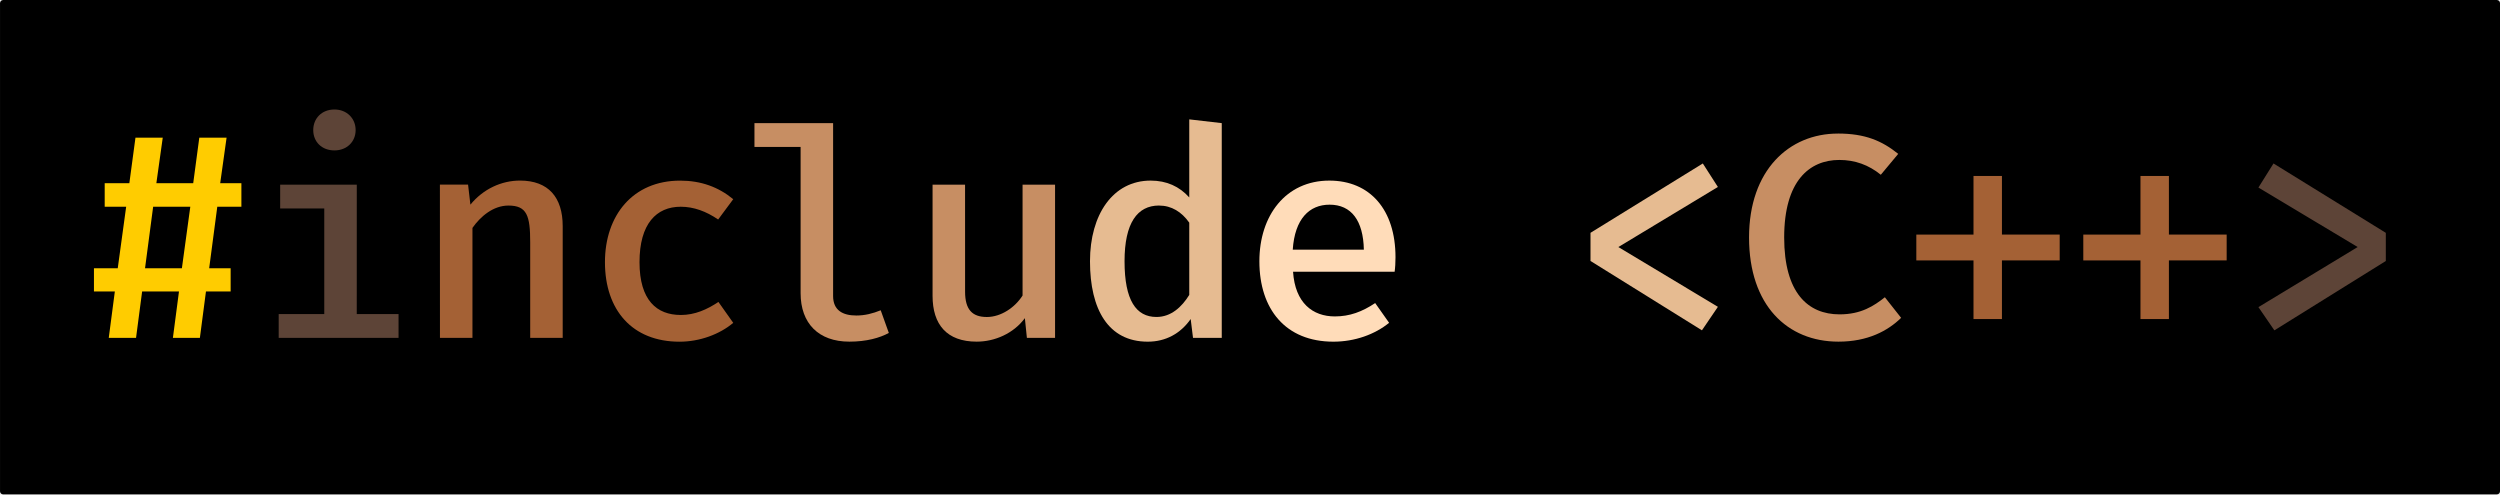
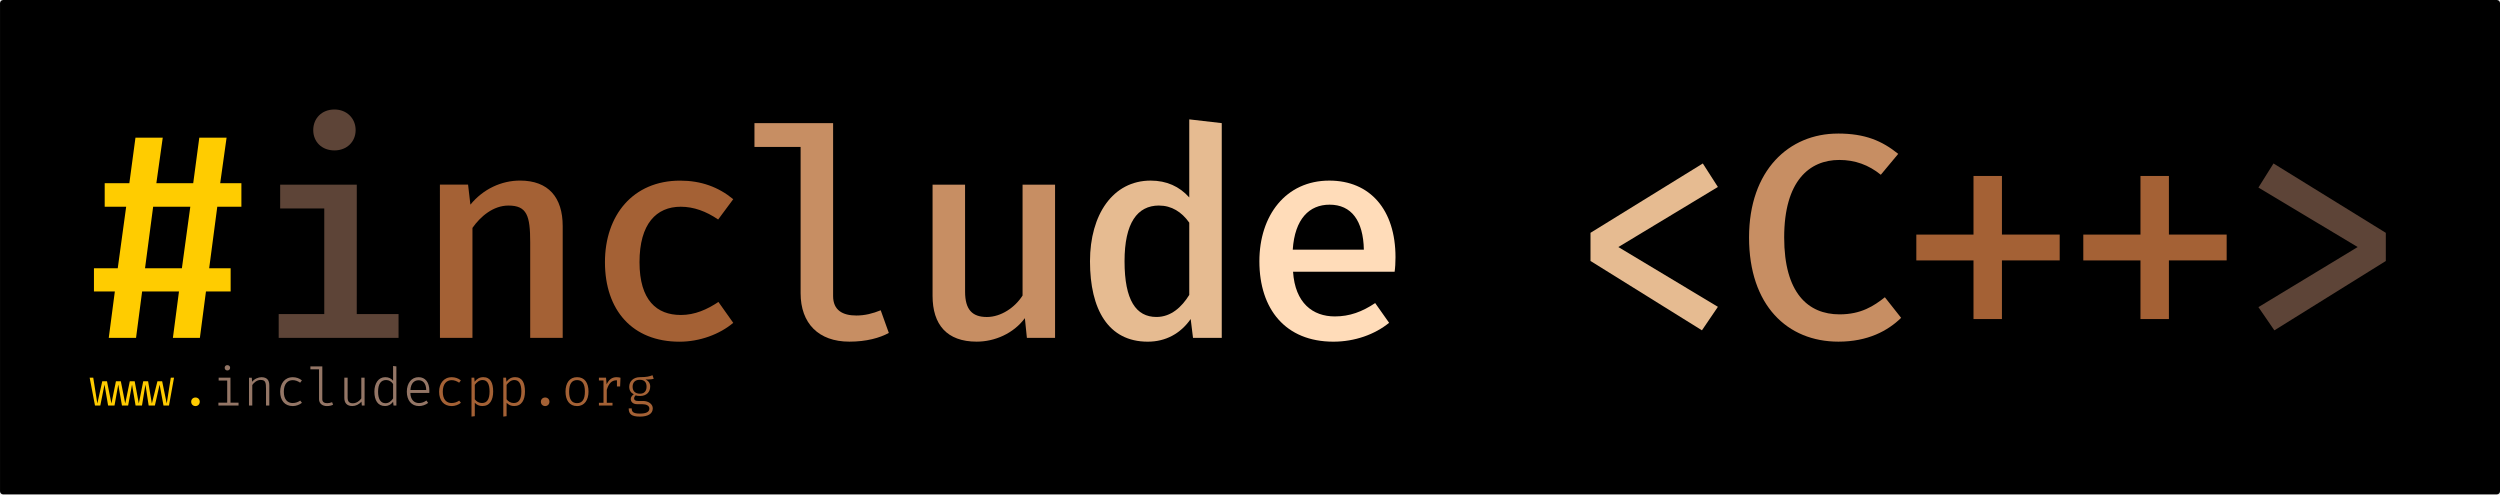
<svg xmlns="http://www.w3.org/2000/svg" id="svg8" version="1.1" viewBox="0 0 91.168 18.029" height="18.029mm" width="91.168mm">
-   <defs id="defs2" />
+   <defs id="defs2">
+     <pattern y="0" x="0" height="6" width="6" patternUnits="userSpaceOnUse" id="EMFhbasepattern" />
+   </defs>
  <g id="g1214">
    <rect style="opacity:1;fill:#000000;fill-opacity:1;fill-rule:nonzero;stroke:#000000;stroke-width:0.189;stroke-linecap:square;stroke-linejoin:round;stroke-miterlimit:4;stroke-dasharray:none;stroke-opacity:1;paint-order:normal" id="rect1087" width="90.979" height="17.84" x="0.095" y="0.095" ry="0.018" />
    <path d="m 62.097,5.961 -4.096,2.529 v 1.027 l 4.064,2.529 0.582,-0.857 -3.63,-2.18 3.63,-2.191 z" style="font-style:normal;font-variant:normal;font-weight:500;font-stretch:normal;font-size:10.583px;line-height:125%;font-family:'Fira Code';-inkscape-font-specification:'Fira Code, Medium';font-variant-ligatures:no-contextual;font-variant-caps:normal;font-variant-numeric:normal;font-feature-settings:normal;text-align:end;letter-spacing:-0.257px;word-spacing:0px;writing-mode:lr-tb;text-anchor:end;fill:#e6bb91;fill-opacity:1;stroke:none;stroke-width:0.265px;stroke-linecap:butt;stroke-linejoin:miter;stroke-opacity:1" id="path982" />
    <path d="m 67.022,4.871 c -1.778,0 -3.239,1.333 -3.239,3.789 0,2.477 1.397,3.799 3.26,3.799 1.069,0 1.799,-0.392 2.286,-0.868 l -0.593,-0.751 c -0.402,0.318 -0.868,0.624 -1.651,0.624 -1.154,0 -2.021,-0.783 -2.021,-2.805 0,-2.064 0.921,-2.826 2.011,-2.826 0.572,0 1.069,0.18 1.513,0.54 l 0.635,-0.762 c -0.593,-0.476 -1.206,-0.741 -2.201,-0.741 z" style="font-style:normal;font-variant:normal;font-weight:500;font-stretch:normal;font-size:10.583px;line-height:125%;font-family:'Fira Code';-inkscape-font-specification:'Fira Code, Medium';font-variant-ligatures:no-contextual;font-variant-caps:normal;font-variant-numeric:normal;font-feature-settings:normal;text-align:end;letter-spacing:-0.257px;word-spacing:0px;writing-mode:lr-tb;text-anchor:end;fill:#c78e63;fill-opacity:1;stroke:none;stroke-width:0.265px;stroke-linecap:butt;stroke-linejoin:miter;stroke-opacity:1" id="path984" />
    <path d="m 73.005,6.417 h -1.037 v 2.138 h -2.085 v 0.942 h 2.085 v 2.138 h 1.037 V 9.496 h 2.106 V 8.554 h -2.106 z" style="font-style:normal;font-variant:normal;font-weight:500;font-stretch:normal;font-size:10.583px;line-height:125%;font-family:'Fira Code';-inkscape-font-specification:'Fira Code, Medium';font-variant-ligatures:no-contextual;font-variant-caps:normal;font-variant-numeric:normal;font-feature-settings:normal;text-align:end;letter-spacing:-0.257px;word-spacing:0px;writing-mode:lr-tb;text-anchor:end;fill:#a46135;fill-opacity:1;stroke:none;stroke-width:0.265px;stroke-linecap:butt;stroke-linejoin:miter;stroke-opacity:1" id="path986" />
    <path d="m 79.094,6.417 h -1.037 v 2.138 h -2.085 v 0.942 h 2.085 v 2.138 h 1.037 V 9.496 h 2.106 V 8.554 h -2.106 z" style="font-style:normal;font-variant:normal;font-weight:500;font-stretch:normal;font-size:10.583px;line-height:125%;font-family:'Fira Code';-inkscape-font-specification:'Fira Code, Medium';font-variant-ligatures:no-contextual;font-variant-caps:normal;font-variant-numeric:normal;font-feature-settings:normal;text-align:end;letter-spacing:-0.257px;word-spacing:0px;writing-mode:lr-tb;text-anchor:end;fill:#a46135;fill-opacity:1;stroke:none;stroke-width:0.265px;stroke-linecap:butt;stroke-linejoin:miter;stroke-opacity:1" id="path988" />
    <path d="m 82.908,5.961 -0.55,0.878 3.619,2.17 -3.619,2.191 0.582,0.847 4.064,-2.529 V 8.491 Z" style="font-style:normal;font-variant:normal;font-weight:500;font-stretch:normal;font-size:10.583px;line-height:125%;font-family:'Fira Code';-inkscape-font-specification:'Fira Code, Medium';font-variant-ligatures:no-contextual;font-variant-caps:normal;font-variant-numeric:normal;font-feature-settings:normal;text-align:end;letter-spacing:-0.257px;word-spacing:0px;writing-mode:lr-tb;text-anchor:end;fill:#5d4437;fill-opacity:1;stroke:none;stroke-width:0.265px;stroke-linecap:butt;stroke-linejoin:miter;stroke-opacity:1" id="path990" />
    <path d="M 7.924,7.538 H 8.803 V 6.681 H 8.03 L 8.263,5.02 H 7.268 L 7.046,6.681 H 5.702 L 5.935,5.02 H 4.94 L 4.717,6.681 H 3.818 v 0.857 H 4.601 L 4.294,9.782 H 3.426 v 0.847 h 0.762 l -0.222,1.693 H 4.961 L 5.183,10.629 h 1.344 l -0.222,1.693 h 0.984 l 0.222,-1.693 H 8.411 V 9.782 H 7.628 Z M 5.289,9.782 5.585,7.538 H 6.94 L 6.633,9.782 Z" style="font-style:normal;font-variant:normal;font-weight:500;font-stretch:normal;font-size:medium;line-height:125%;font-family:'Fira Code';-inkscape-font-specification:'Fira Code Medium';letter-spacing:-0.265px;word-spacing:0px;fill:#ffcc00;fill-opacity:1;stroke:none;stroke-width:0.265px;stroke-linecap:butt;stroke-linejoin:miter;stroke-opacity:1" id="path901" />
    <path d="m 12.196,3.993 c -0.466,0 -0.773,0.328 -0.773,0.751 0,0.423 0.307,0.741 0.773,0.741 0.455,0 0.773,-0.318 0.773,-0.741 0,-0.423 -0.318,-0.751 -0.773,-0.751 z m 0.815,2.741 h -2.794 V 7.602 H 11.825 v 3.852 h -1.662 v 0.868 h 4.371 v -0.868 h -1.524 z" style="font-style:normal;font-variant:normal;font-weight:500;font-stretch:normal;font-size:medium;line-height:125%;font-family:'Fira Code';-inkscape-font-specification:'Fira Code Medium';letter-spacing:-0.265px;word-spacing:0px;fill:#5d4437;fill-opacity:1;stroke:none;stroke-width:0.265px;stroke-linecap:butt;stroke-linejoin:miter;stroke-opacity:1" id="path903" />
    <path d="m 16.044,12.322 h 1.185 V 8.311 c 0.296,-0.423 0.762,-0.815 1.312,-0.815 0.677,0 0.794,0.37 0.794,1.344 v 3.482 h 1.185 V 8.247 c 0,-1.048 -0.519,-1.662 -1.556,-1.662 -0.677,0 -1.344,0.307 -1.81,0.878 l -0.085,-0.73 h -1.027 z" style="font-style:normal;font-variant:normal;font-weight:500;font-stretch:normal;font-size:medium;line-height:125%;font-family:'Fira Code';-inkscape-font-specification:'Fira Code Medium';letter-spacing:-0.265px;word-spacing:0px;fill:#a46135;fill-opacity:1;stroke:none;stroke-width:0.265px;stroke-linecap:butt;stroke-linejoin:miter;stroke-opacity:1" id="path905" />
    <path d="m 24.824,11.486 c -0.868,0 -1.503,-0.529 -1.503,-1.926 0,-1.397 0.614,-2.021 1.503,-2.021 0.476,0 0.931,0.169 1.365,0.466 l 0.55,-0.741 c -0.54,-0.445 -1.175,-0.677 -1.937,-0.677 -1.725,0 -2.741,1.27 -2.741,2.974 0,1.746 0.995,2.9 2.72,2.9 0.741,0 1.471,-0.275 1.958,-0.688 l -0.54,-0.762 c -0.413,0.275 -0.857,0.476 -1.376,0.476 z" style="font-style:normal;font-weight:normal;font-size:medium;line-height:125%;font-family:sans-serif;letter-spacing:-0.545px;word-spacing:0px;fill:#a46135;fill-opacity:1;stroke:none;stroke-width:0.265px;stroke-linecap:butt;stroke-linejoin:miter;stroke-opacity:1" id="path907" />
    <path d="m 30.381,4.49 h -2.868 v 0.868 h 1.683 v 5.334 c 0,1.101 0.656,1.767 1.778,1.767 0.624,0 1.111,-0.138 1.439,-0.318 l -0.296,-0.826 c -0.286,0.116 -0.572,0.191 -0.889,0.191 -0.497,0 -0.847,-0.191 -0.847,-0.709 z" style="font-style:normal;font-variant:normal;font-weight:500;font-stretch:normal;font-size:medium;line-height:125%;font-family:'Fira Code';-inkscape-font-specification:'Fira Code Medium';letter-spacing:-0.265px;word-spacing:0px;fill:#c78e63;fill-opacity:1;stroke:none;stroke-width:0.265px;stroke-linecap:butt;stroke-linejoin:miter;stroke-opacity:1" id="path909" />
    <path d="m 35.193,6.734 h -1.185 v 4.053 c 0,1.048 0.519,1.672 1.609,1.672 0.656,0 1.344,-0.296 1.757,-0.857 l 0.074,0.72 h 1.027 V 6.734 h -1.185 v 4.043 c -0.275,0.434 -0.783,0.783 -1.302,0.783 -0.529,0 -0.794,-0.265 -0.794,-0.921 z" style="font-style:normal;font-variant:normal;font-weight:500;font-stretch:normal;font-size:medium;line-height:125%;font-family:'Fira Code';-inkscape-font-specification:'Fira Code Medium';letter-spacing:-0.265px;word-spacing:0px;fill:#c78e63;fill-opacity:1;stroke:none;stroke-width:0.265px;stroke-linecap:butt;stroke-linejoin:miter;stroke-opacity:1" id="path911" />
    <path d="m 43.369,4.353 v 2.847 c -0.36,-0.402 -0.826,-0.614 -1.408,-0.614 -1.376,0 -2.212,1.238 -2.212,2.942 0,1.757 0.667,2.932 2.106,2.932 0.656,0 1.196,-0.296 1.566,-0.826 l 0.085,0.688 h 1.048 V 4.49 Z m -1.101,3.143 c 0.455,0 0.826,0.233 1.101,0.624 v 2.635 c -0.275,0.445 -0.667,0.804 -1.196,0.804 -0.741,0 -1.164,-0.603 -1.164,-2.032 0,-1.397 0.466,-2.032 1.259,-2.032 z" style="font-style:normal;font-variant:normal;font-weight:500;font-stretch:normal;font-size:medium;line-height:125%;font-family:'Fira Code';-inkscape-font-specification:'Fira Code Medium';letter-spacing:-0.265px;word-spacing:0px;fill:#e6bb91;fill-opacity:1;stroke:none;stroke-width:0.265px;stroke-linecap:butt;stroke-linejoin:miter;stroke-opacity:1" id="path913" />
    <path d="m 47.154,9.909 h 3.704 c 0.021,-0.138 0.032,-0.339 0.032,-0.529 0,-1.736 -0.931,-2.794 -2.413,-2.794 -1.587,0 -2.551,1.27 -2.551,2.942 0,1.746 0.953,2.932 2.699,2.932 0.783,0 1.513,-0.265 2.032,-0.688 l -0.508,-0.72 c -0.476,0.318 -0.931,0.487 -1.471,0.487 -0.804,0 -1.45,-0.487 -1.524,-1.63 z m 1.333,-2.445 c 0.794,0 1.228,0.582 1.249,1.64 h -2.593 c 0.074,-1.122 0.603,-1.64 1.344,-1.64 z" style="font-style:normal;font-variant:normal;font-weight:500;font-stretch:normal;font-size:medium;line-height:125%;font-family:'Fira Code';-inkscape-font-specification:'Fira Code Medium';letter-spacing:-0.265px;word-spacing:0px;fill:#ffdcb9;fill-opacity:1;stroke:none;stroke-width:0.265px;stroke-linecap:butt;stroke-linejoin:miter;stroke-opacity:1" id="path915" />
  </g>
+   <g aria-label="www.includecpp.org" style="font-style:normal;font-variant:normal;font-weight:300;font-stretch:normal;font-size:1.706px;line-height:125%;font-family:'Fira Code';-inkscape-font-specification:'Fira Code Light';text-align:start;letter-spacing:0px;word-spacing:0px;text-anchor:start;fill:#ffffff;fill-opacity:1;stroke:none;stroke-width:0.059px;stroke-linecap:butt;stroke-linejoin:miter;stroke-opacity:1" id="text830" transform="matrix(1.133327,0,0,1.133327,-78.56153,-4.754128)">
+     <path d="m 74.815,16.348 -0.131,0.831 -0.147,-0.717 h -0.152 l -0.179,0.717 -0.121,-0.717 H 73.928 l -0.142,0.717 -0.133,-0.717 h -0.157 l -0.147,0.717 -0.142,-0.717 h -0.157 l -0.145,0.717 -0.143,-0.717 h -0.152 l -0.159,0.717 -0.131,-0.831 h -0.116 l 0.172,0.896 h 0.171 l 0.135,-0.674 0.116,0.674 h 0.206 l 0.121,-0.674 0.119,0.674 h 0.198 l 0.126,-0.674 0.114,0.674 h 0.206 l 0.111,-0.674 0.104,0.674 h 0.2 l 0.152,-0.674 0.125,0.674 h 0.177 l 0.162,-0.896 z" style="font-style:normal;font-variant:normal;font-weight:300;font-stretch:normal;font-size:1.706px;font-family:'Fira Code';-inkscape-font-specification:'Fira Code Light';text-align:end;text-anchor:end;fill:#ffcc00;fill-opacity:1;stroke-width:0.059px" id="path832" />
+     <path d="m 75.471,17.121 c 0,0.08 0.058,0.14 0.138,0.14 0.08,0 0.138,-0.06 0.138,-0.14 0,-0.077 -0.058,-0.136 -0.138,-0.136 -0.08,0 -0.138,0.06 -0.138,0.136 z" style="font-style:normal;font-variant:normal;font-weight:300;font-stretch:normal;font-size:1.706px;font-family:'Fira Code';-inkscape-font-specification:'Fira Code Light';text-align:end;text-anchor:end;fill:#ffcc00;fill-opacity:1;stroke-width:0.059px" id="path834" />
+     <path d="m 76.634,15.944 c -0.051,0 -0.085,0.036 -0.085,0.084 0,0.051 0.034,0.087 0.085,0.087 0.055,0 0.09,-0.036 0.09,-0.087 0,-0.048 -0.036,-0.084 -0.09,-0.084 z m 0.101,0.404 h -0.38 v 0.092 h 0.275 v 0.711 h -0.283 v 0.092 h 0.648 v -0.092 h -0.259 z" style="font-style:normal;font-variant:normal;font-weight:300;font-stretch:normal;font-size:1.706px;font-family:'Fira Code';-inkscape-font-specification:'Fira Code Light';text-align:end;text-anchor:end;fill:#947666;fill-opacity:1;stroke-width:0.059px" id="path836" />
+     <path d="m 77.331,17.244 h 0.106 v -0.66 c 0.046,-0.072 0.148,-0.164 0.268,-0.164 0.157,0 0.174,0.085 0.174,0.29 v 0.534 h 0.106 v -0.648 c 0,-0.165 -0.072,-0.264 -0.254,-0.264 -0.101,0 -0.23,0.055 -0.3,0.148 l -0.01,-0.131 h -0.089 z" style="font-style:normal;font-variant:normal;font-weight:300;font-stretch:normal;font-size:1.706px;font-family:'Fira Code';-inkscape-font-specification:'Fira Code Light';text-align:end;text-anchor:end;fill:#947666;fill-opacity:1;stroke-width:0.059px" id="path838" />
+     <path d="m 78.739,17.164 c -0.167,0 -0.287,-0.113 -0.287,-0.365 0,-0.247 0.119,-0.372 0.285,-0.372 0.082,0 0.159,0.027 0.241,0.082 l 0.056,-0.075 c -0.084,-0.067 -0.183,-0.102 -0.292,-0.102 -0.261,0 -0.408,0.203 -0.408,0.467 0,0.281 0.147,0.462 0.408,0.462 0.096,0 0.217,-0.039 0.293,-0.106 l -0.055,-0.07 c -0.067,0.046 -0.147,0.078 -0.242,0.078 z" style="font-style:normal;font-variant:normal;font-weight:300;font-stretch:normal;font-size:1.706px;font-family:'Fira Code';-inkscape-font-specification:'Fira Code Light';text-align:end;text-anchor:end;fill:#947666;fill-opacity:1;stroke-width:0.059px" id="path840" />
+     <path d="m 79.691,15.985 h -0.384 v 0.094 H 79.585 v 0.962 c 0,0.14 0.111,0.22 0.252,0.22 0.085,0 0.155,-0.02 0.2,-0.043 l -0.031,-0.082 c -0.053,0.02 -0.102,0.032 -0.157,0.032 -0.092,0 -0.159,-0.034 -0.159,-0.128 z" style="font-style:normal;font-variant:normal;font-weight:300;font-stretch:normal;font-size:1.706px;font-family:'Fira Code';-inkscape-font-specification:'Fira Code Light';text-align:end;text-anchor:end;fill:#947666;fill-opacity:1;stroke-width:0.059px" id="path842" />
+     <path d="m 80.505,16.348 h -0.106 v 0.653 c 0,0.164 0.087,0.259 0.259,0.259 0.104,0 0.217,-0.051 0.292,-0.143 l 0.012,0.126 h 0.089 v -0.896 h -0.106 v 0.667 c -0.053,0.082 -0.159,0.157 -0.271,0.157 -0.118,0 -0.169,-0.056 -0.169,-0.183 z" style="font-style:normal;font-variant:normal;font-weight:300;font-stretch:normal;font-size:1.706px;font-family:'Fira Code';-inkscape-font-specification:'Fira Code Light';text-align:end;text-anchor:end;fill:#947666;fill-opacity:1;stroke-width:0.059px" id="path844" />
+     <path d="m 81.968,15.971 v 0.474 c -0.063,-0.075 -0.142,-0.114 -0.252,-0.114 -0.22,0 -0.35,0.2 -0.35,0.467 0,0.275 0.107,0.462 0.346,0.462 0.092,0 0.184,-0.039 0.256,-0.14 l 0.014,0.123 h 0.092 v -1.259 z m -0.225,0.452 c 0.092,0 0.172,0.048 0.225,0.128 v 0.464 c -0.053,0.078 -0.13,0.154 -0.244,0.154 -0.159,0 -0.239,-0.135 -0.239,-0.372 0,-0.247 0.092,-0.374 0.258,-0.374 z" style="font-style:normal;font-variant:normal;font-weight:300;font-stretch:normal;font-size:1.706px;font-family:'Fira Code';-inkscape-font-specification:'Fira Code Light';text-align:end;text-anchor:end;fill:#947666;fill-opacity:1;stroke-width:0.059px" id="path846" />
+     <path d="m 82.524,16.838 h 0.609 c 0,-0.017 0.002,-0.041 0.002,-0.072 0,-0.268 -0.13,-0.435 -0.348,-0.435 -0.225,0 -0.377,0.193 -0.377,0.466 0,0.278 0.147,0.464 0.394,0.464 0.099,0 0.21,-0.038 0.292,-0.101 l -0.055,-0.078 c -0.082,0.055 -0.148,0.082 -0.242,0.082 -0.145,0 -0.271,-0.101 -0.275,-0.326 z m 0.266,-0.408 c 0.142,0 0.239,0.102 0.244,0.314 h -0.508 c 0.012,-0.212 0.119,-0.314 0.264,-0.314 z" style="font-style:normal;font-variant:normal;font-weight:300;font-stretch:normal;font-size:1.706px;font-family:'Fira Code';-inkscape-font-specification:'Fira Code Light';text-align:end;text-anchor:end;fill:#947666;fill-opacity:1;stroke-width:0.059px" id="path848" />
+     <path d="m 83.854,17.164 c -0.167,0 -0.287,-0.113 -0.287,-0.365 0,-0.247 0.119,-0.372 0.285,-0.372 0.082,0 0.159,0.027 0.241,0.082 l 0.056,-0.075 c -0.084,-0.067 -0.183,-0.102 -0.292,-0.102 -0.261,0 -0.408,0.203 -0.408,0.467 0,0.281 0.147,0.462 0.408,0.462 0.096,0 0.217,-0.039 0.293,-0.106 l -0.055,-0.07 c -0.067,0.046 -0.147,0.078 -0.242,0.078 z" style="font-style:normal;font-variant:normal;font-weight:300;font-stretch:normal;font-size:1.706px;font-family:'Fira Code';-inkscape-font-specification:'Fira Code Light';text-align:end;text-anchor:end;fill:#a46135;fill-opacity:1;stroke-width:0.059px" id="path850" />
+     <path d="m 84.865,16.331 c -0.116,0 -0.21,0.058 -0.273,0.148 l -0.012,-0.131 h -0.089 v 1.252 l 0.106,-0.014 v -0.432 c 0.063,0.07 0.143,0.106 0.246,0.106 0.237,0 0.345,-0.194 0.345,-0.466 0,-0.278 -0.084,-0.464 -0.322,-0.464 z m -0.02,0.092 c 0.159,0 0.227,0.133 0.227,0.37 0,0.251 -0.082,0.37 -0.246,0.37 -0.094,0 -0.177,-0.048 -0.229,-0.121 V 16.578 c 0.053,-0.075 0.138,-0.155 0.247,-0.155 z" style="font-style:normal;font-variant:normal;font-weight:300;font-stretch:normal;font-size:1.706px;font-family:'Fira Code';-inkscape-font-specification:'Fira Code Light';text-align:end;text-anchor:end;fill:#a46135;fill-opacity:1;stroke-width:0.059px" id="path852" />
+     <path d="m 85.888,16.331 c -0.116,0 -0.21,0.058 -0.273,0.148 l -0.012,-0.131 h -0.089 v 1.252 l 0.106,-0.014 v -0.432 c 0.063,0.07 0.143,0.106 0.246,0.106 0.237,0 0.345,-0.194 0.345,-0.466 0,-0.278 -0.084,-0.464 -0.322,-0.464 z m -0.02,0.092 c 0.159,0 0.227,0.133 0.227,0.37 0,0.251 -0.082,0.37 -0.246,0.37 -0.094,0 -0.177,-0.048 -0.229,-0.121 V 16.578 c 0.053,-0.075 0.138,-0.155 0.247,-0.155 z" style="font-style:normal;font-variant:normal;font-weight:300;font-stretch:normal;font-size:1.706px;font-family:'Fira Code';-inkscape-font-specification:'Fira Code Light';text-align:end;text-anchor:end;fill:#a46135;fill-opacity:1;stroke-width:0.059px" id="path854" />
+     <path d="m 86.723,17.121 c 0,0.08 0.058,0.14 0.138,0.14 0.08,0 0.138,-0.06 0.138,-0.14 0,-0.077 -0.058,-0.136 -0.138,-0.136 -0.08,0 -0.138,0.06 -0.138,0.136 z" style="font-style:normal;font-variant:normal;font-weight:300;font-stretch:normal;font-size:1.706px;font-family:'Fira Code';-inkscape-font-specification:'Fira Code Light';text-align:end;text-anchor:end;fill:#a46135;fill-opacity:1;stroke-width:0.059px" id="path856" />
+     <path d="m 87.888,16.331 c -0.246,0 -0.372,0.193 -0.372,0.466 0,0.276 0.125,0.464 0.37,0.464 0.244,0 0.37,-0.198 0.37,-0.466 0,-0.281 -0.123,-0.464 -0.368,-0.464 z m 0,0.094 c 0.167,0 0.252,0.119 0.252,0.37 0,0.251 -0.085,0.372 -0.254,0.372 -0.169,0 -0.254,-0.121 -0.254,-0.37 0,-0.252 0.089,-0.372 0.256,-0.372 z" style="font-style:normal;font-variant:normal;font-weight:300;font-stretch:normal;font-size:1.706px;font-family:'Fira Code';-inkscape-font-specification:'Fira Code Light';text-align:end;text-anchor:end;fill:#a46135;fill-opacity:1;stroke-width:0.059px" id="path858" />
+     <path d="m 89.165,16.331 c -0.167,0 -0.256,0.087 -0.326,0.232 l -0.02,-0.215 H 88.591 v 0.089 h 0.147 v 0.718 H 88.591 v 0.089 h 0.437 v -0.089 H 88.844 V 16.739 c 0.063,-0.212 0.164,-0.307 0.307,-0.307 h 0.022 l -0.002,0.022 v 0.176 h 0.102 l 0.012,-0.281 c -0.041,-0.01 -0.075,-0.017 -0.121,-0.017 z" style="font-style:normal;font-variant:normal;font-weight:300;font-stretch:normal;font-size:1.706px;font-family:'Fira Code';-inkscape-font-specification:'Fira Code Light';text-align:end;text-anchor:end;fill:#a46135;fill-opacity:1;stroke-width:0.059px" id="path860" />
+     <path d="m 90.315,16.268 c -0.104,0.039 -0.172,0.061 -0.404,0.063 -0.206,0 -0.345,0.131 -0.345,0.307 0,0.114 0.048,0.193 0.147,0.244 -0.065,0.043 -0.097,0.099 -0.097,0.152 0,0.089 0.067,0.167 0.21,0.167 h 0.165 c 0.123,0 0.223,0.046 0.223,0.14 0,0.109 -0.102,0.162 -0.307,0.162 -0.21,0 -0.261,-0.055 -0.261,-0.167 h -0.097 c 0,0.184 0.094,0.264 0.362,0.264 0.259,0 0.413,-0.092 0.413,-0.266 0,-0.135 -0.138,-0.237 -0.31,-0.237 h -0.165 c -0.094,0 -0.126,-0.036 -0.126,-0.082 0,-0.038 0.024,-0.075 0.051,-0.099 0.041,0.015 0.077,0.02 0.143,0.02 0.206,0 0.324,-0.128 0.324,-0.305 0,-0.099 -0.048,-0.177 -0.15,-0.225 0.097,0 0.183,0 0.263,-0.022 z m -0.408,0.147 c 0.145,0 0.217,0.078 0.217,0.223 0,0.14 -0.073,0.225 -0.212,0.225 -0.165,0 -0.237,-0.096 -0.237,-0.225 0,-0.128 0.07,-0.223 0.232,-0.223 z" style="font-style:normal;font-variant:normal;font-weight:300;font-stretch:normal;font-size:1.706px;font-family:'Fira Code';-inkscape-font-specification:'Fira Code Light';text-align:end;text-anchor:end;fill:#a46135;fill-opacity:1;stroke-width:0.059px" id="path862" />
+   </g>
</svg>
